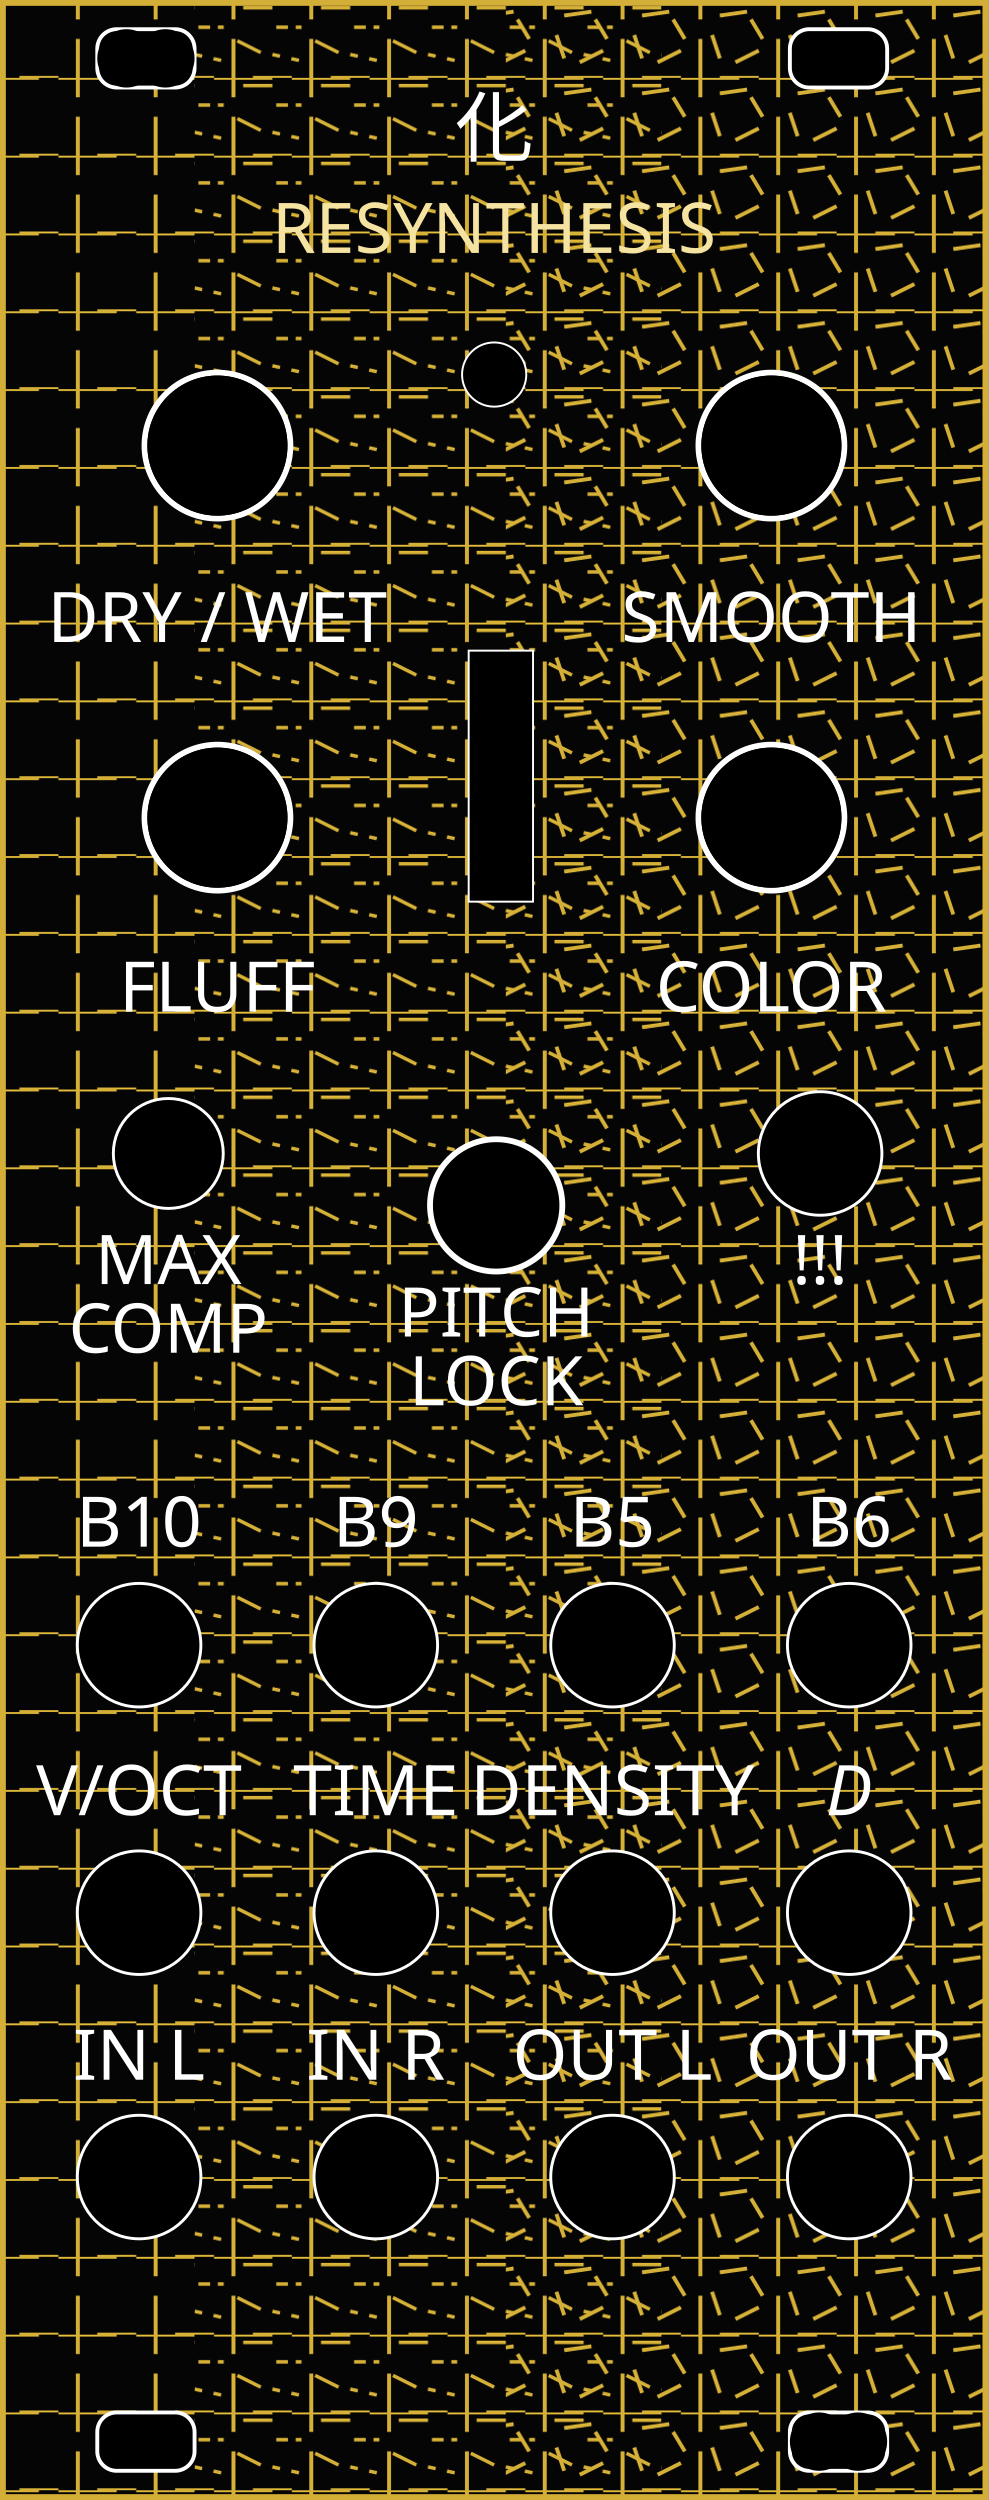
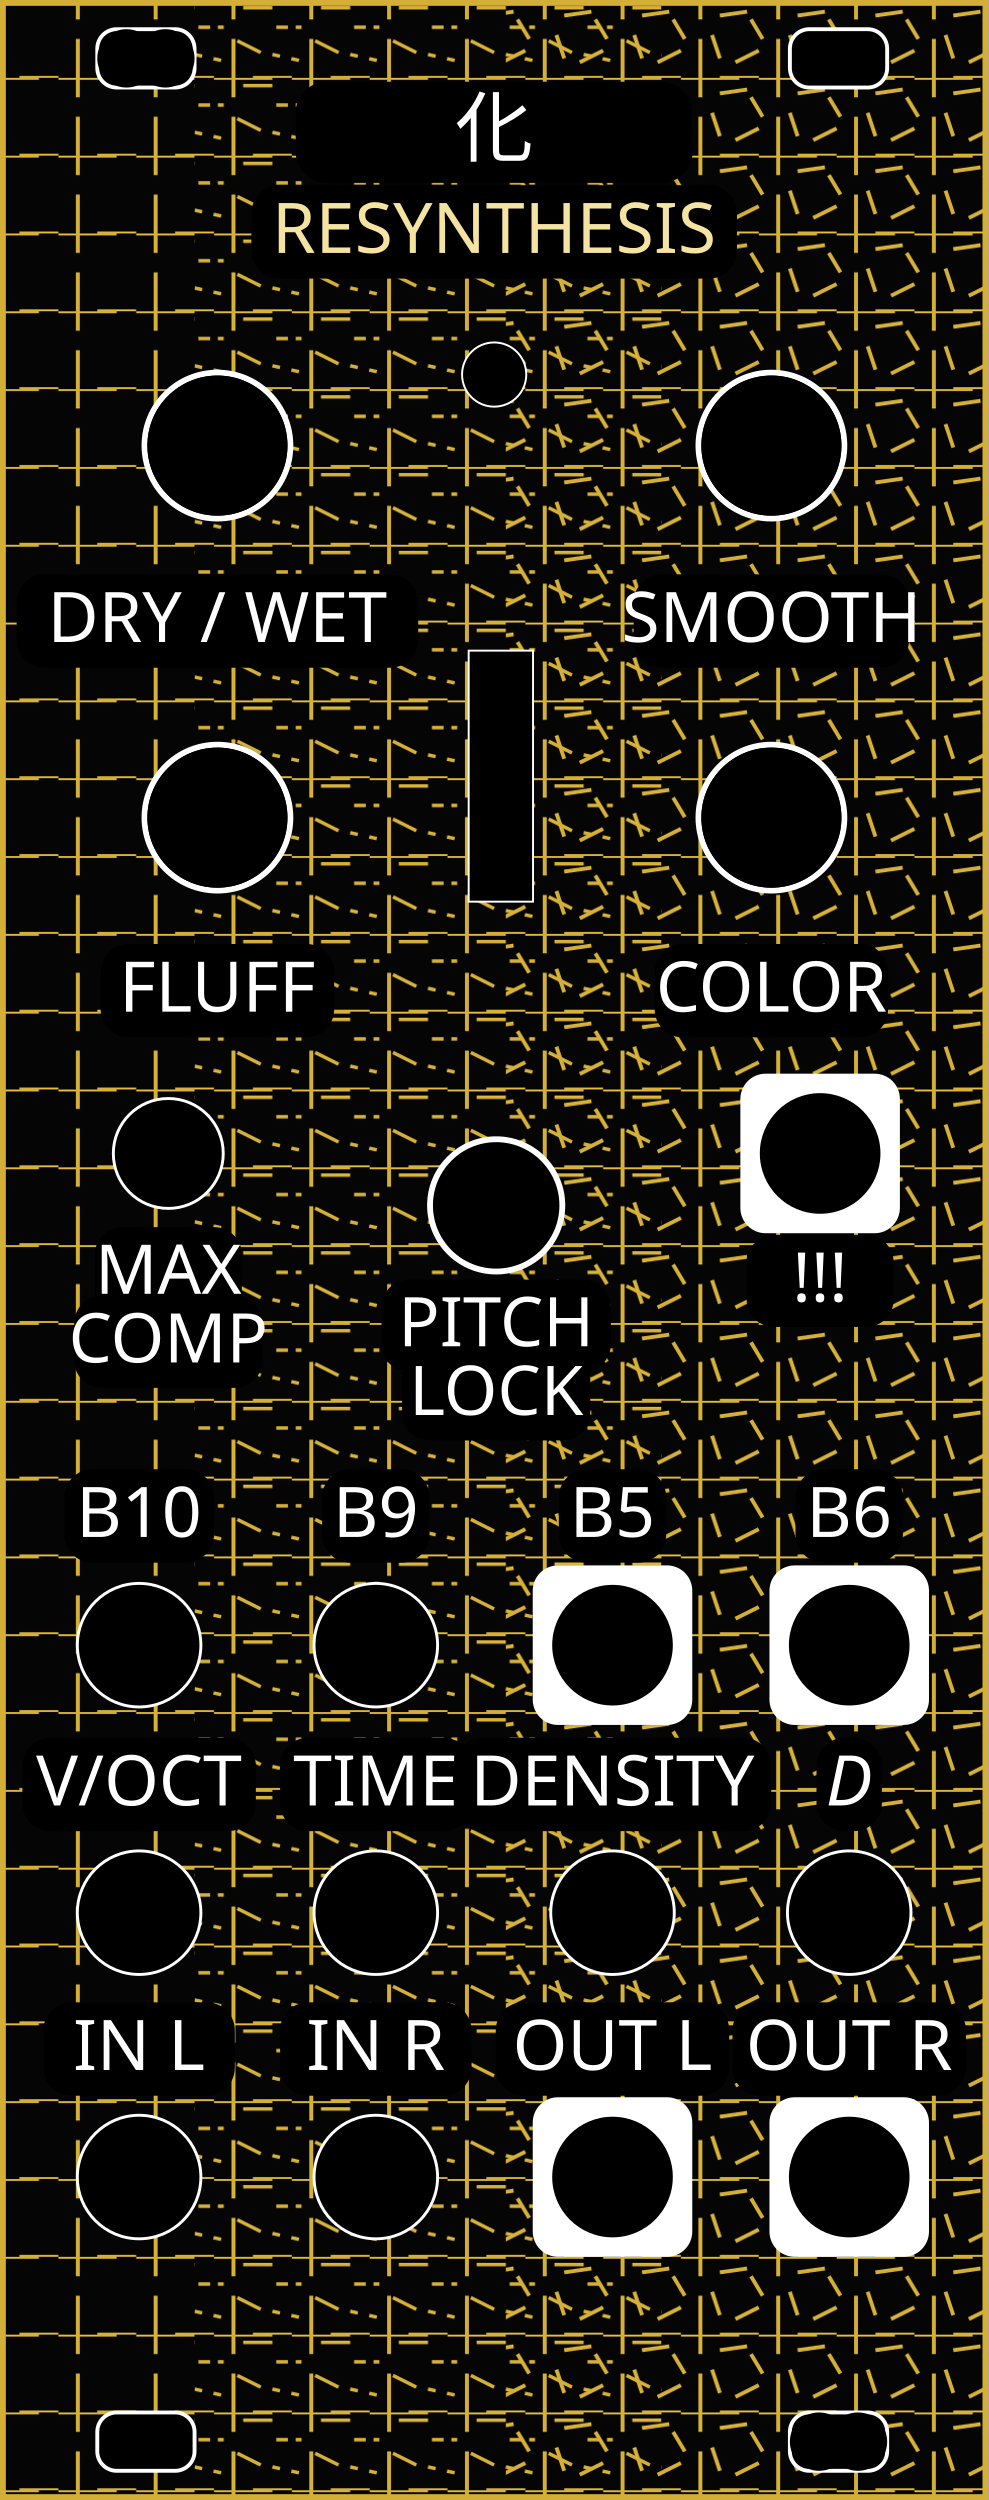
<svg xmlns="http://www.w3.org/2000/svg" width="50.8mm" height="128.5mm" viewBox="0 0 50.8 128.5">
  <defs>
    <style type="text/css">
      .panel-text { font-family: Gidole, 'DIN Alternate', 'DIN 2014', sans-serif; }
    </style>
    <pattern id="patternSquares" width="4" height="4" patternUnits="userSpaceOnUse">
      <rect x="0" y="0" width="4" height="4" fill="none" stroke="#d4af37" stroke-width="0.2" stroke-dasharray="2 1" />
    </pattern>
    <pattern id="patternDebris" width="4" height="4" patternUnits="userSpaceOnUse">
      <line x1="0.5" y1="0.4" x2="2.0" y2="0.4" stroke="#d4af37" stroke-width="0.18" />
      <line x1="2.2" y1="1.4" x2="3.5" y2="1.4" stroke="#d4af37" stroke-width="0.18" stroke-dasharray="0.6 0.4" />
      <line x1="0.2" y1="2.1" x2="1.4" y2="2.7" stroke="#d4af37" stroke-width="0.18" />
      <line x1="2.0" y1="2.8" x2="3.8" y2="3.2" stroke="#d4af37" stroke-width="0.18" stroke-dasharray="0.4 0.6" />
    </pattern>
    <pattern id="patternCircles" width="4" height="4" patternUnits="userSpaceOnUse">
      <line x1="1.0" y1="0.8" x2="2.4" y2="0.6" stroke="#d4af37" stroke-width="0.2" />
      <line x1="2.6" y1="1.0" x2="3.2" y2="2.0" stroke="#d4af37" stroke-width="0.2" />
      <line x1="3.0" y1="2.6" x2="1.8" y2="3.2" stroke="#d4af37" stroke-width="0.2" />
      <line x1="1.0" y1="3.0" x2="0.6" y2="1.8" stroke="#d4af37" stroke-width="0.2" />
    </pattern>
    <mask id="maskLeft">
      <rect x="0" y="0" width="50.8" height="128.5" fill="white" />
    </mask>
    <mask id="maskMid">
      <rect x="10" y="0" width="14" height="128.5" fill="white" />
      <rect x="18" y="0" width="12" height="128.5" fill="white" />
      <rect x="24" y="0" width="10" height="128.5" fill="white" />
    </mask>
    <mask id="maskRight">
      <rect x="26" y="0" width="8" height="128.5" fill="white" />
      <rect x="32" y="0" width="10" height="128.5" fill="white" />
      <rect x="38" y="0" width="12.8" height="128.5" fill="white" />
    </mask>
  </defs>
  <rect x="0" y="0" width="50.8" height="128.5" fill="#050505" />
  <rect x="0" y="0" width="50.8" height="128.5" fill="url(#patternSquares)" mask="url(#maskLeft)" />
  <rect x="0" y="0" width="50.8" height="128.5" fill="url(#patternDebris)" mask="url(#maskMid)" />
  <rect x="0" y="0" width="50.8" height="128.5" fill="url(#patternCircles)" mask="url(#maskRight)" />
  <rect x="0.15" y="0.15" width="50.5" height="128.2" fill="none" stroke="#d4af37" stroke-width="0.3" />
+   <rect x="15.200" y="4.200" width="20.400" height="5.200" rx="1.600" fill="#000000" stroke="none" data-panel-role="label-bg" />
  <text x="25.4" y="8" class="panel-text" font-size="4" text-anchor="middle" fill="#ffffff">化</text>
+   <rect x="12.920" y="9.520" width="24.960" height="4.800" rx="1.440" fill="#000000" stroke="none" data-panel-role="label-bg" />
  <text x="25.4" y="13" class="panel-text" font-size="3.6" text-anchor="middle" fill="#f5e3a1">RESYNTHESIS</text>
  <rect x="5.000" y="1.500" width="5.000" height="3.000" rx="1.0" fill="#000000" stroke="#ffffff" stroke-width="0.2" />
  <rect x="40.600" y="1.500" width="5.000" height="3.000" rx="1.0" fill="#000000" stroke="#ffffff" stroke-width="0.2" />
  <rect x="5.000" y="124.000" width="5.000" height="3.000" rx="1.0" fill="#000000" stroke="#ffffff" stroke-width="0.2" />
  <rect x="40.600" y="124.000" width="5.000" height="3.000" rx="1.0" fill="#000000" stroke="#ffffff" stroke-width="0.2" />
  <rect x="24.14" y="33.493" width="3.208" height="12.802" fill="none" stroke="#ffffff" stroke-width="0.2" />
  <circle cx="11.176" cy="22.904" r="3.750" fill="#000000" stroke="#ffffff" stroke-width="0.3" />
  <circle cx="39.65" cy="22.904" r="3.750" fill="#000000" stroke="#ffffff" stroke-width="0.3" />
  <circle cx="11.176" cy="42.027" r="3.750" fill="#000000" stroke="#ffffff" stroke-width="0.3" />
  <circle cx="39.65" cy="42.027" r="3.750" fill="#000000" stroke="#ffffff" stroke-width="0.3" />
+   <rect x="0.856" y="29.520" width="20.640" height="4.800" rx="1.440" fill="#000000" stroke="none" data-panel-role="label-bg" />
  <text x="11.176" y="33" class="panel-text" font-size="3.6" text-anchor="middle" fill="#ffffff">DRY / WET</text>
+   <rect x="32.570" y="29.520" width="14.160" height="4.800" rx="1.440" fill="#000000" stroke="none" data-panel-role="label-bg" />
  <text x="39.65" y="33" class="panel-text" font-size="3.6" text-anchor="middle" fill="#ffffff">SMOOTH</text>
+   <rect x="5.176" y="48.520" width="12.000" height="4.800" rx="1.440" fill="#000000" stroke="none" data-panel-role="label-bg" />
  <text x="11.176" y="52" class="panel-text" font-size="3.6" text-anchor="middle" fill="#ffffff">FLUFF</text>
+   <rect x="33.650" y="48.520" width="12.000" height="4.800" rx="1.440" fill="#000000" stroke="none" data-panel-role="label-bg" />
  <text x="39.65" y="52" class="panel-text" font-size="3.6" text-anchor="middle" fill="#ffffff">COLOR</text>
  <circle cx="25.4" cy="19.252" r="1.6" fill="#000000" stroke="#ffffff" stroke-width="0.2" />
  <circle cx="8.65" cy="59.288" r="2.750" fill="#000000" stroke="#ffffff" stroke-width="0.3" />
  <circle cx="25.503" cy="61.957" r="3.400" fill="#000000" stroke="#ffffff" stroke-width="0.3" />
  <circle cx="7.15" cy="84.562" r="3.150" fill="#000000" stroke="#ffffff" stroke-width="0.2" />
  <circle cx="7.15" cy="98.312" r="3.150" fill="#000000" stroke="#ffffff" stroke-width="0.2" />
  <circle cx="7.15" cy="111.9" r="3.150" fill="#000000" stroke="#ffffff" stroke-width="0.2" />
  <circle cx="19.317" cy="84.562" r="3.150" fill="#000000" stroke="#ffffff" stroke-width="0.2" />
  <circle cx="19.317" cy="98.312" r="3.150" fill="#000000" stroke="#ffffff" stroke-width="0.2" />
  <circle cx="19.317" cy="111.9" r="3.150" fill="#000000" stroke="#ffffff" stroke-width="0.2" />
  <circle cx="31.483" cy="84.562" r="3.150" fill="#000000" stroke="#ffffff" stroke-width="0.2" />
  <circle cx="31.483" cy="98.312" r="3.150" fill="#000000" stroke="#ffffff" stroke-width="0.2" />
  <circle cx="31.483" cy="111.9" r="3.150" fill="#000000" stroke="#ffffff" stroke-width="0.2" />
  <circle cx="42.155" cy="59.288" r="3.150" fill="#000000" stroke="#ffffff" stroke-width="0.2" />
  <circle cx="43.65" cy="84.562" r="3.150" fill="#000000" stroke="#ffffff" stroke-width="0.2" />
  <circle cx="43.65" cy="98.312" r="3.150" fill="#000000" stroke="#ffffff" stroke-width="0.2" />
  <circle cx="43.65" cy="111.9" r="3.150" fill="#000000" stroke="#ffffff" stroke-width="0.2" />
-   <text x="8.65" y="66" class="panel-text" font-size="3.53" text-anchor="middle" fill="#ffffff">MAX</text>
-   <text x="8.65" y="69.53" class="panel-text" font-size="3.53" text-anchor="middle" fill="#ffffff">COMP</text>
-   <text x="25.503" y="68.7" class="panel-text" font-size="3.53" text-anchor="middle" fill="#ffffff">PITCH</text>
-   <text x="25.503" y="72.23" class="panel-text" font-size="3.53" text-anchor="middle" fill="#ffffff">LOCK</text>
-   <text x="42.155" y="66" class="panel-text" font-size="3.53" text-anchor="middle" fill="#ffffff">!!!</text>
-   <text x="7.15" y="79.5" class="panel-text" font-size="3.6" text-anchor="middle" fill="#ffffff">B10</text>
-   <text x="19.317" y="79.5" class="panel-text" font-size="3.6" text-anchor="middle" fill="#ffffff">B9</text>
-   <text x="31.483" y="79.5" class="panel-text" font-size="3.6" text-anchor="middle" fill="#ffffff">B5</text>
-   <text x="43.65" y="79.5" class="panel-text" font-size="3.6" text-anchor="middle" fill="#ffffff">B6</text>
-   <text x="7.15" y="93.3" class="panel-text" font-size="3.6" text-anchor="middle" fill="#ffffff">V/OCT</text>
-   <text x="19.317" y="93.3" class="panel-text" font-size="3.6" text-anchor="middle" fill="#ffffff">TIME</text>
-   <text x="31.483" y="93.3" class="panel-text" font-size="3.6" text-anchor="middle" fill="#ffffff">DENSITY</text>
-   <text x="43.65" y="93.3" class="panel-text" font-size="3.6" text-anchor="middle" fill="#ffffff" font-style="italic">D</text>
-   <text x="7.15" y="106.9" class="panel-text" font-size="3.6" text-anchor="middle" fill="#ffffff">IN L</text>
-   <text x="19.317" y="106.9" class="panel-text" font-size="3.6" text-anchor="middle" fill="#ffffff">IN R</text>
-   <text x="31.483" y="106.9" class="panel-text" font-size="3.6" text-anchor="middle" fill="#ffffff">OUT L</text>
-   <text x="43.65" y="106.9" class="panel-text" font-size="3.6" text-anchor="middle" fill="#ffffff">OUT R</text>
+   <rect x="38.155" y="55.288" width="8.0" height="8.0" rx="1.2" fill="#ffffff" stroke="#ffffff" stroke-width="0.2" />
+   <rect x="27.483" y="80.562" width="8.0" height="8.0" rx="1.2" fill="#ffffff" stroke="#ffffff" stroke-width="0.2" />
+   <rect x="39.650" y="80.562" width="8.0" height="8.0" rx="1.2" fill="#ffffff" stroke="#ffffff" stroke-width="0.2" />
+   <rect x="27.483" y="107.900" width="8.0" height="8.0" rx="1.2" fill="#ffffff" stroke="#ffffff" stroke-width="0.2" />
+   <rect x="39.650" y="107.900" width="8.0" height="8.0" rx="1.2" fill="#ffffff" stroke="#ffffff" stroke-width="0.2" />
+   <rect x="4.873" y="63.076" width="7.554" height="4.730" rx="1.412" fill="#000000" stroke="none" data-panel-role="label-bg" />
+   <text x="8.65" y="66.5" class="panel-text" font-size="3.53" text-anchor="middle" fill="#ffffff">MAX</text>
+   <rect x="3.814" y="66.606" width="9.672" height="4.730" rx="1.412" fill="#000000" stroke="none" data-panel-role="label-bg" />
+   <text x="8.65" y="70.03" class="panel-text" font-size="3.53" text-anchor="middle" fill="#ffffff">COMP</text>
+   <rect x="19.608" y="65.776" width="11.790" height="4.730" rx="1.412" fill="#000000" stroke="none" data-panel-role="label-bg" />
+   <text x="25.503" y="69.2" class="panel-text" font-size="3.53" text-anchor="middle" fill="#ffffff">PITCH</text>
+   <rect x="20.667" y="69.306" width="9.672" height="4.730" rx="1.412" fill="#000000" stroke="none" data-panel-role="label-bg" />
+   <text x="25.503" y="72.73" class="panel-text" font-size="3.53" text-anchor="middle" fill="#ffffff">LOCK</text>
+   <rect x="38.378" y="63.476" width="7.554" height="4.730" rx="1.412" fill="#000000" stroke="none" data-panel-role="label-bg" />
+   <text x="42.155" y="66.9" class="panel-text" font-size="3.53" text-anchor="middle" fill="#ffffff">!!!</text>
+   <rect x="3.310" y="75.520" width="7.680" height="4.800" rx="1.440" fill="#000000" stroke="none" data-panel-role="label-bg" />
+   <text x="7.15" y="79.0" class="panel-text" font-size="3.6" text-anchor="middle" fill="#ffffff">B10</text>
+   <rect x="16.557" y="75.520" width="5.520" height="4.800" rx="1.440" fill="#000000" stroke="none" data-panel-role="label-bg" />
+   <text x="19.317" y="79.0" class="panel-text" font-size="3.6" text-anchor="middle" fill="#ffffff">B9</text>
+   <rect x="28.723" y="75.520" width="5.520" height="4.800" rx="1.440" fill="#000000" stroke="none" data-panel-role="label-bg" />
+   <text x="31.483" y="79.0" class="panel-text" font-size="3.6" text-anchor="middle" fill="#ffffff">B5</text>
+   <rect x="40.890" y="75.520" width="5.520" height="4.800" rx="1.440" fill="#000000" stroke="none" data-panel-role="label-bg" />
+   <text x="43.65" y="79.0" class="panel-text" font-size="3.6" text-anchor="middle" fill="#ffffff">B6</text>
+   <rect x="1.150" y="89.320" width="12.000" height="4.800" rx="1.440" fill="#000000" stroke="none" data-panel-role="label-bg" />
+   <text x="7.15" y="92.8" class="panel-text" font-size="3.6" text-anchor="middle" fill="#ffffff">V/OCT</text>
+   <rect x="14.397" y="89.320" width="9.840" height="4.800" rx="1.440" fill="#000000" stroke="none" data-panel-role="label-bg" />
+   <text x="19.317" y="92.8" class="panel-text" font-size="3.6" text-anchor="middle" fill="#ffffff">TIME</text>
+   <rect x="23.323" y="89.320" width="16.320" height="4.800" rx="1.440" fill="#000000" stroke="none" data-panel-role="label-bg" />
+   <text x="31.483" y="92.8" class="panel-text" font-size="3.6" text-anchor="middle" fill="#ffffff">DENSITY</text>
+   <rect x="41.970" y="89.320" width="3.360" height="4.800" rx="1.440" fill="#000000" stroke="none" data-panel-role="label-bg" />
+   <text x="43.65" y="92.8" class="panel-text" font-size="3.6" text-anchor="middle" fill="#ffffff" font-style="italic">D</text>
+   <rect x="2.230" y="102.920" width="9.840" height="4.800" rx="1.440" fill="#000000" stroke="none" data-panel-role="label-bg" />
+   <text x="7.15" y="106.4" class="panel-text" font-size="3.6" text-anchor="middle" fill="#ffffff">IN L</text>
+   <rect x="14.397" y="102.920" width="9.840" height="4.800" rx="1.440" fill="#000000" stroke="none" data-panel-role="label-bg" />
+   <text x="19.317" y="106.4" class="panel-text" font-size="3.6" text-anchor="middle" fill="#ffffff">IN R</text>
+   <rect x="25.483" y="102.920" width="12.000" height="4.800" rx="1.440" fill="#000000" stroke="none" data-panel-role="label-bg" />
+   <text x="31.483" y="106.4" class="panel-text" font-size="3.6" text-anchor="middle" fill="#ffffff">OUT L</text>
+   <rect x="37.650" y="102.920" width="12.000" height="4.800" rx="1.440" fill="#000000" stroke="none" data-panel-role="label-bg" />
+   <text x="43.65" y="106.4" class="panel-text" font-size="3.6" text-anchor="middle" fill="#ffffff">OUT R</text>
  <g id="npth_drills" fill="#000000" stroke="none">
    <circle cx="25.400" cy="19.252" r="1.600" />
    <circle cx="8.650" cy="59.288" r="2.750" />
    <circle cx="7.150" cy="84.562" r="3.100" />
    <circle cx="7.150" cy="98.312" r="3.100" />
    <circle cx="7.150" cy="111.900" r="3.100" />
    <circle cx="19.317" cy="84.562" r="3.100" />
    <circle cx="19.317" cy="98.312" r="3.100" />
    <circle cx="19.317" cy="111.900" r="3.100" />
    <circle cx="25.503" cy="61.957" r="3.100" />
    <circle cx="31.483" cy="84.562" r="3.100" />
    <circle cx="31.483" cy="98.312" r="3.100" />
    <circle cx="31.483" cy="111.900" r="3.100" />
    <circle cx="42.155" cy="59.288" r="3.100" />
    <circle cx="43.650" cy="84.562" r="3.100" />
    <circle cx="43.650" cy="98.312" r="3.100" />
    <circle cx="43.650" cy="111.900" r="3.100" />
    <circle cx="11.176" cy="22.904" r="3.600" />
    <circle cx="11.176" cy="42.027" r="3.600" />
    <circle cx="39.650" cy="22.904" r="3.600" />
    <circle cx="39.650" cy="42.027" r="3.600" />
    <circle cx="6.500" cy="3.000" r="1.500" />
    <circle cx="8.500" cy="3.000" r="1.500" />
    <circle cx="42.100" cy="125.500" r="1.500" />
    <circle cx="44.100" cy="125.500" r="1.500" />
  </g>
  <g id="sd_slot" fill="#000000" stroke="none">
    <rect x="24.140" y="33.493" width="3.208" height="12.802" />
  </g>
</svg>
